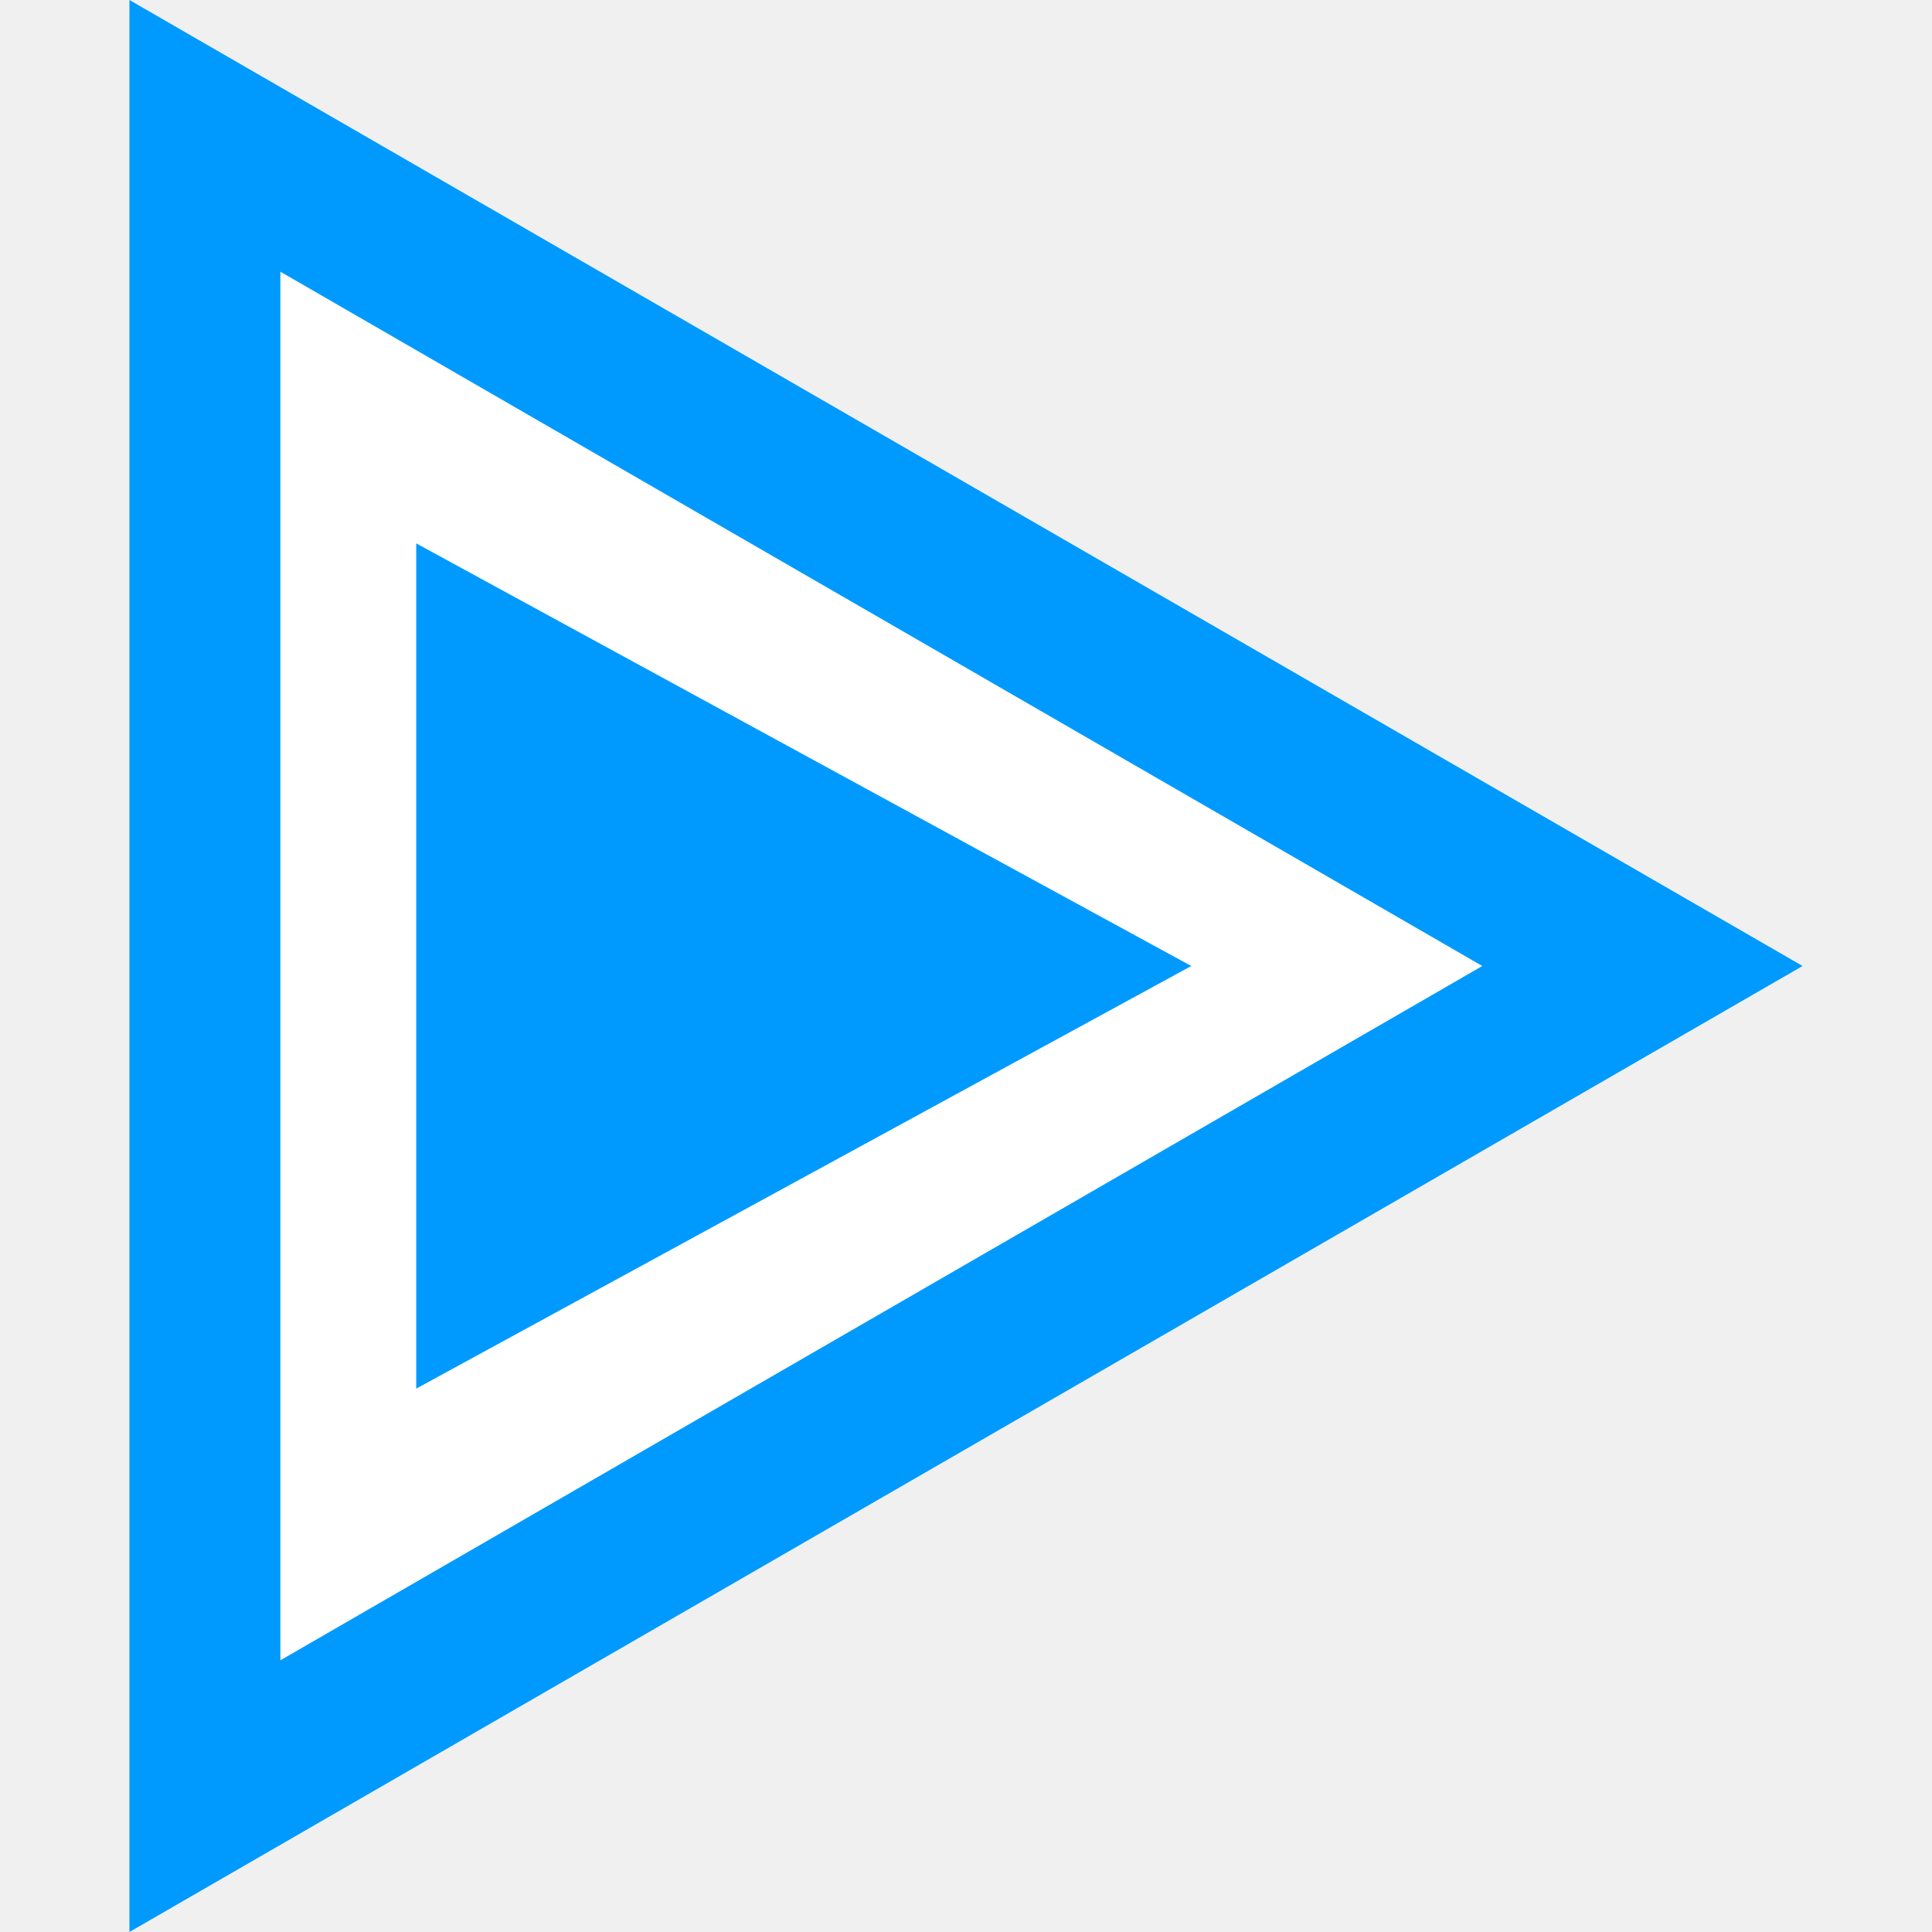
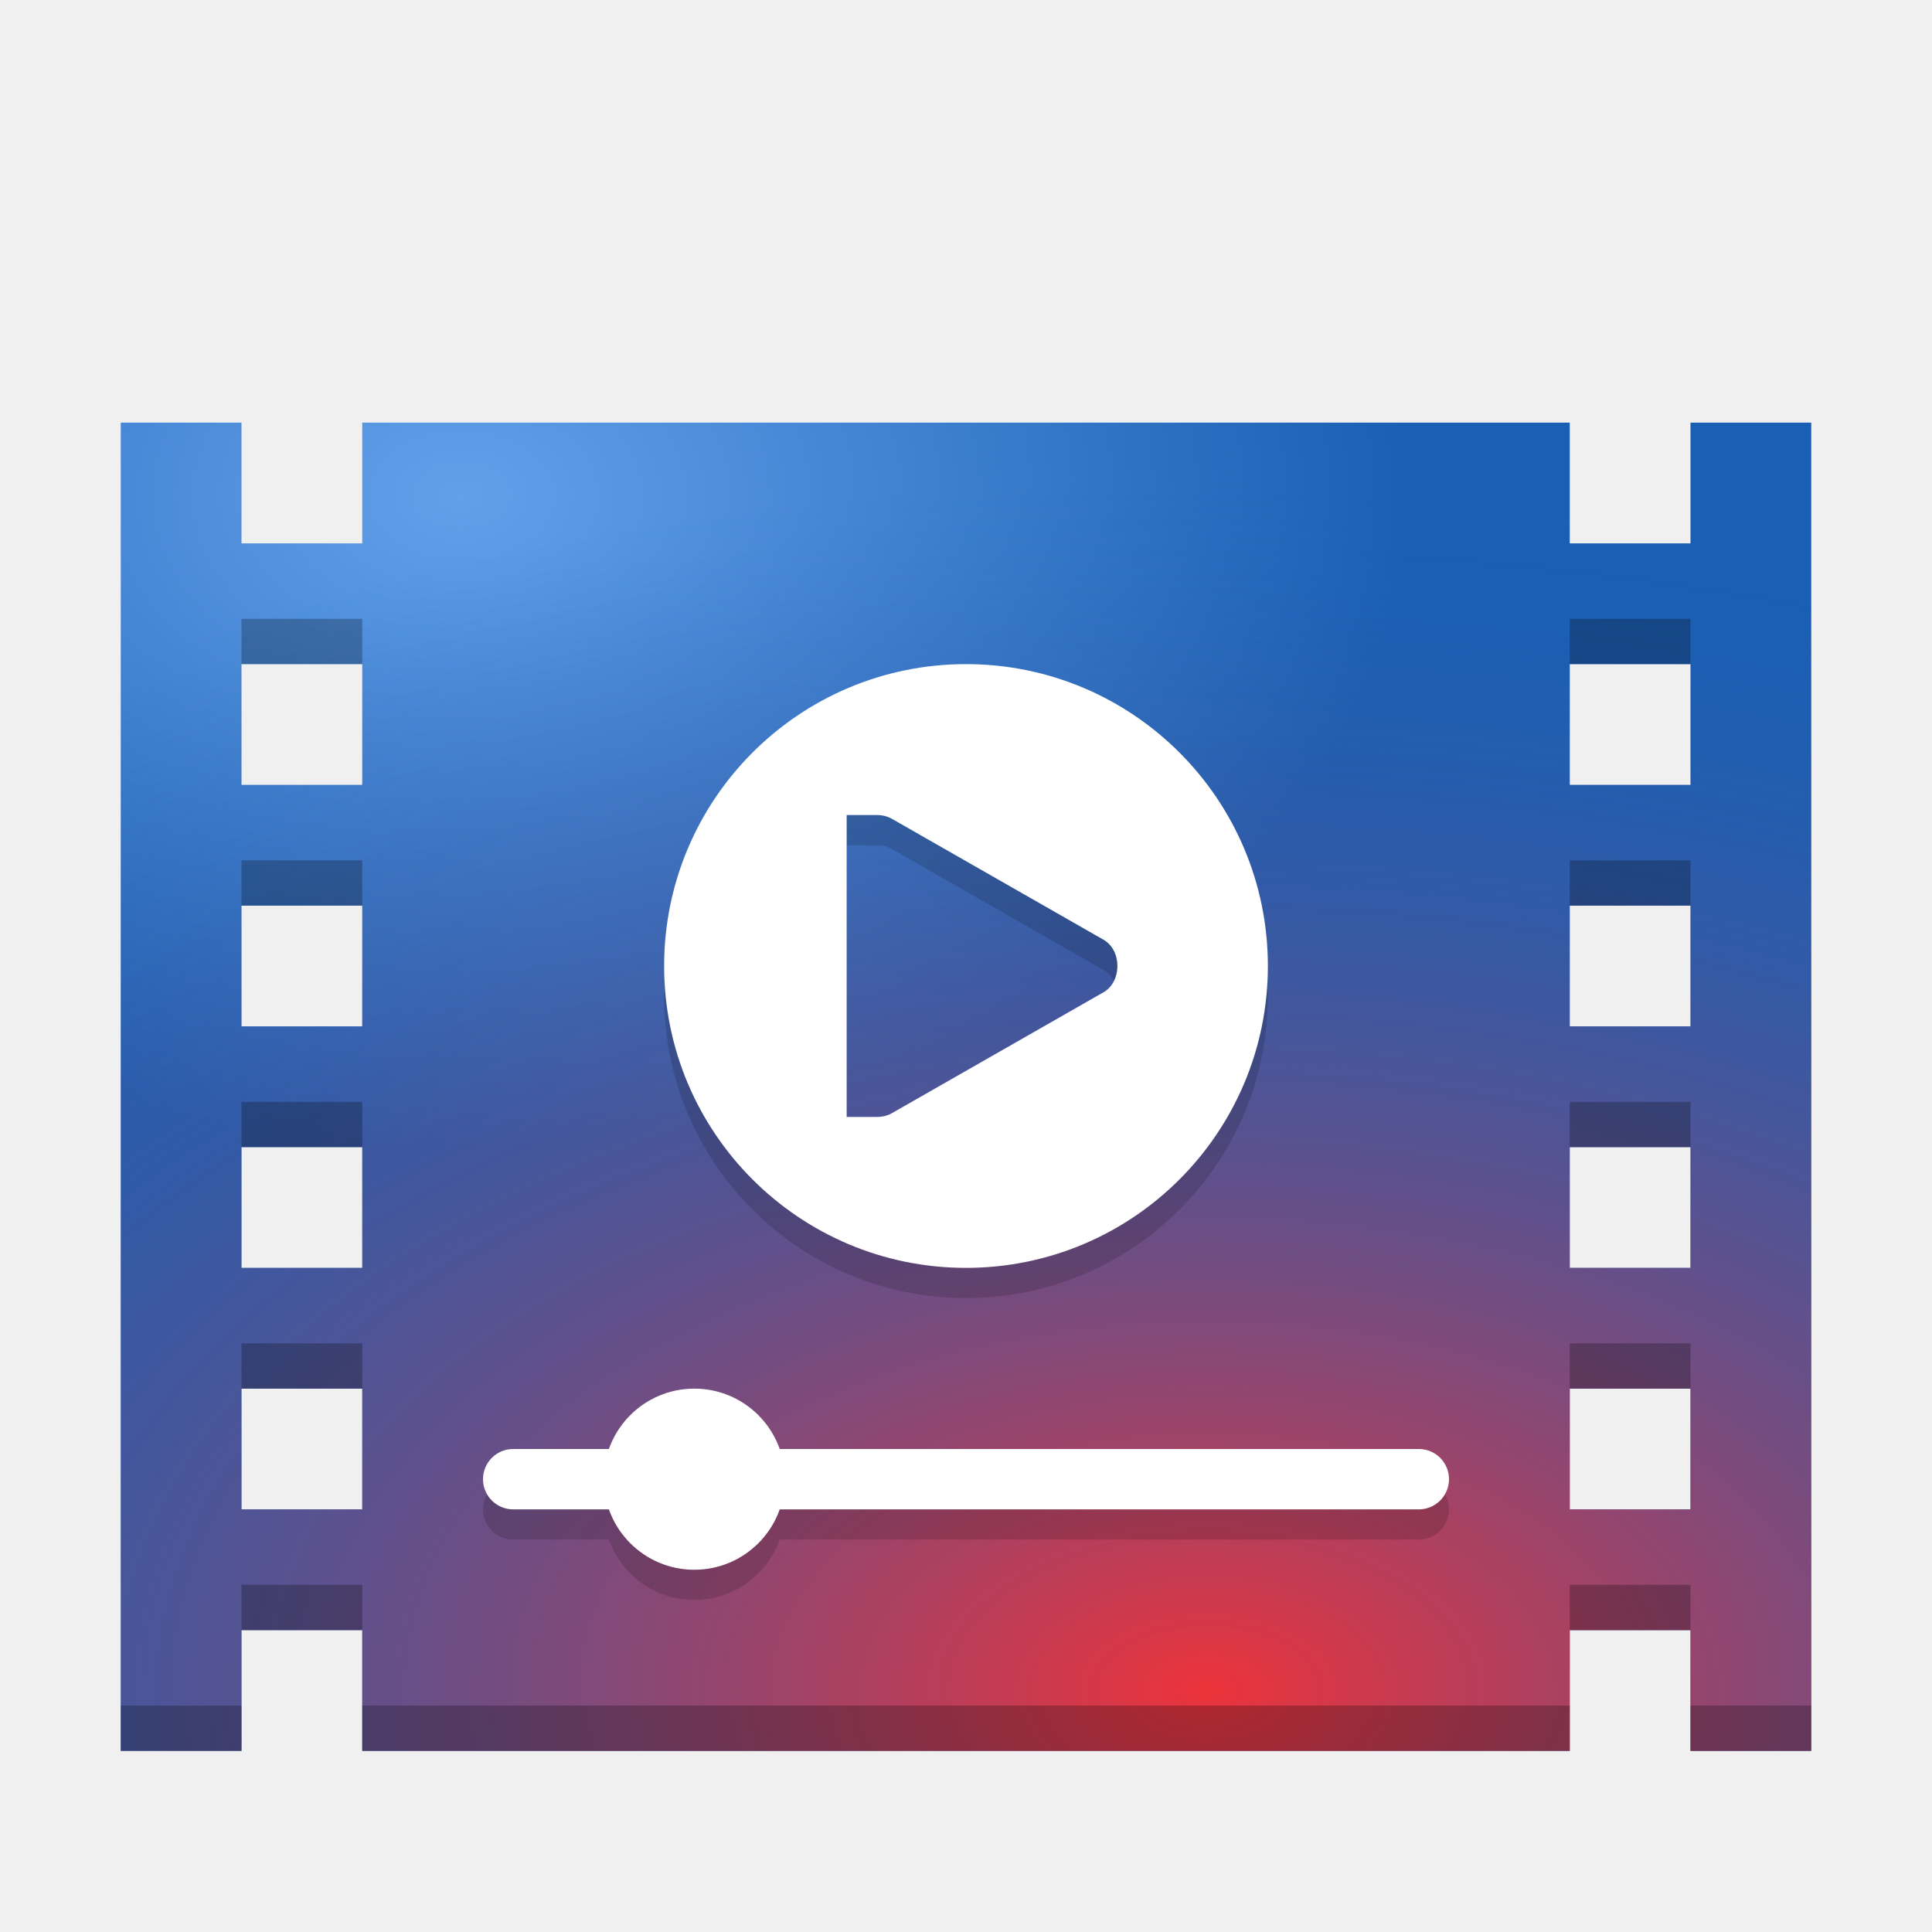
- <svg xmlns="http://www.w3.org/2000/svg" height="128" width="128" version="1.1">
-   <g transform="translate(8.575,0)">
-     <path d="M 0,0 V 128 L 110.85,64 Z" fill="#009aff" />
-     <path d="M 10,18 V 110 L 89.63,64 Z" fill="#fff" />
-     <path d="M 19,36 V 92 L 70.35,64 Z" fill="#009aff" />
+ <svg xmlns="http://www.w3.org/2000/svg" xmlns:xlink="http://www.w3.org/1999/xlink" viewBox="0 0 128 128" style="display:inline;enable-background:new" version="1.0" id="svg11300" height="128" width="128">
+   <defs id="defs3">
+     <linearGradient id="linearGradient1965">
+       <stop style="stop-color:#62a0ea;stop-opacity:1" offset="0" id="stop1961" />
+       <stop style="stop-color:#1a5fb4;stop-opacity:1" offset="1" id="stop1963" />
+     </linearGradient>
+     <linearGradient id="linearGradient1959">
+       <stop style="stop-color:#ed333b;stop-opacity:1" offset="0" id="stop1955" />
+       <stop style="stop-color:#1a5fb4;stop-opacity:0" offset="1" id="stop1957" />
+     </linearGradient>
+     <radialGradient r="225" fy="-1136.126" fx="58.954" cy="-1136.126" cx="58.954" gradientTransform="matrix(0.2796372,0,0,0.1916709,14.08685,422.5906)" gradientUnits="userSpaceOnUse" id="radialGradient2319" xlink:href="#linearGradient1965" />
+     <radialGradient r="225" fy="-173.679" fx="312.747" cy="-173.679" cx="312.747" gradientTransform="matrix(0.6044444,0,0,0.3561938,-109.038,345.8633)" gradientUnits="userSpaceOnUse" id="radialGradient2282" xlink:href="#linearGradient1959" />
+   </defs>
+   <g transform="translate(0,-172)" style="display:inline" id="layer1">
+     <g style="display:inline" id="layer9">
+       <path id="rect1792-1-3" d="m 8,200 v 88 h 8 v -8 h 8 v 8 h 80 v -8 h 8 v 8 h 8 v -88 h -8 v 8 h -8 v -8 H 24 v 8 h -8 v -8 z m 8,16 h 8 v 8 h -8 z m 88,0 h 8 v 8 h -8 z m -88,16 h 8 v 8 h -8 z m 88,0 h 8 v 8 h -8 z m -88,16 h 8 v 8 h -8 z m 88,0 h 8 v 8 h -8 z m -88,16 h 8 v 8 h -8 z m 88,0 h 8 v 8 h -8 z" style="display:inline;opacity:1;vector-effect:none;fill:url(#radialGradient2319);fill-opacity:1;stroke:none;stroke-width:0.332;stroke-linecap:butt;stroke-linejoin:bevel;stroke-miterlimit:4;stroke-dasharray:0.332, 0.664;stroke-dashoffset:0;stroke-opacity:0.949;marker:none;marker-start:none;marker-mid:none;marker-end:none;paint-order:normal;enable-background:new" />
+       <path id="rect1794-0-6" d="m 8,200 v 88 h 8 v -8 h 8 v 8 h 80 v -8 h 8 v 8 h 8 v -88 h -8 v 8 h -8 v -8 H 24 v 8 h -8 v -8 z m 8,16 h 8 v 8 h -8 z m 88,0 h 8 v 8 h -8 z m -88,16 h 8 v 8 h -8 z m 88,0 h 8 v 8 h -8 z m -88,16 h 8 v 8 h -8 z m 88,0 h 8 v 8 h -8 z m -88,16 h 8 v 8 h -8 z m 88,0 h 8 v 8 h -8 z" style="display:inline;opacity:1;vector-effect:none;fill:url(#radialGradient2282);fill-opacity:1;stroke:none;stroke-width:0.332;stroke-linecap:butt;stroke-linejoin:bevel;stroke-miterlimit:4;stroke-dasharray:0.332, 0.664;stroke-dashoffset:0;stroke-opacity:0.949;marker:none;marker-start:none;marker-mid:none;marker-end:none;paint-order:normal;enable-background:new" />
+       <path id="path2574-9" d="m 64,218 a 20,20 0 0 0 -20,20 20,20 0 0 0 20,20 20,20 0 0 0 20,-20 20,20 0 0 0 -20,-20 z m -7.906,10 h 1.812 0.188 c 0.35,-0.003 0.696,0.077 1,0.25 l 14,8 c 0.621,0.344 0.938,1.047 0.938,1.75 0,0.703 -0.316,1.406 -0.938,1.75 l -14,8 c -0.304,0.172 -0.65,0.252 -1,0.25 h -0.188 -1.812 z" style="display:inline;opacity:0.15;vector-effect:none;fill:#000000;fill-opacity:1;stroke:none;stroke-width:0.332;stroke-linecap:butt;stroke-linejoin:bevel;stroke-miterlimit:4;stroke-dasharray:0.332, 0.664;stroke-dashoffset:0;stroke-opacity:0.949;marker:none;marker-start:none;marker-mid:none;marker-end:none;paint-order:normal;enable-background:new" />
+       <g transform="translate(-9e-7,8)" style="display:inline;fill:#ffffff;enable-background:new" id="g2594">
+         <path style="opacity:1;vector-effect:none;fill:#ffffff;fill-opacity:1;stroke:none;stroke-width:0.332;stroke-linecap:butt;stroke-linejoin:bevel;stroke-miterlimit:4;stroke-dasharray:0.332, 0.664;stroke-dashoffset:0;stroke-opacity:0.949;marker:none;marker-start:none;marker-mid:none;marker-end:none;paint-order:normal" d="m 64,208 a 20,20 0 0 0 -20,20 20,20 0 0 0 20,20 20,20 0 0 0 20,-20 20,20 0 0 0 -20,-20 z m -7.906,10 h 1.812 0.188 c 0.35,-0.003 0.696,0.077 1,0.25 l 14,8 c 0.621,0.344 0.938,1.047 0.938,1.75 0,0.703 -0.316,1.406 -0.938,1.75 l -14,8 c -0.304,0.172 -0.65,0.252 -1,0.25 h -0.188 -1.812 z" id="path2574" />
+       </g>
+       <g transform="translate(-9e-7,10)" style="display:inline;opacity:0.15;fill:#000000;enable-background:new" id="g2572">
+         <rect style="display:inline;opacity:1;vector-effect:none;fill:#000000;fill-opacity:1;stroke:none;stroke-width:0.332;stroke-linecap:butt;stroke-linejoin:bevel;stroke-miterlimit:4;stroke-dasharray:0.332, 0.664;stroke-dashoffset:0;stroke-opacity:0.949;marker:none;marker-start:none;marker-mid:none;marker-end:none;paint-order:normal;enable-background:new" id="rect2327-2" width="64" height="4" x="32" y="260" rx="2" ry="2" />
+         <rect style="display:inline;opacity:1;vector-effect:none;fill:#000000;fill-opacity:1;stroke:none;stroke-width:0.249;stroke-linecap:butt;stroke-linejoin:bevel;stroke-miterlimit:4;stroke-dasharray:0.249, 0.498;stroke-dashoffset:0;stroke-opacity:0.949;marker:none;marker-start:none;marker-mid:none;marker-end:none;paint-order:normal;enable-background:new" id="rect2327-4-6" width="12" height="12" x="40" y="256" rx="6" ry="6" />
+       </g>
+       <g transform="translate(-9e-7,8)" id="g2719" style="display:inline;enable-background:new">
+         <rect style="opacity:1;vector-effect:none;fill:#ffffff;fill-opacity:1;stroke:none;stroke-width:0.332;stroke-linecap:butt;stroke-linejoin:bevel;stroke-miterlimit:4;stroke-dasharray:0.332, 0.664;stroke-dashoffset:0;stroke-opacity:0.949;marker:none;marker-start:none;marker-mid:none;marker-end:none;paint-order:normal" id="rect2327" width="64" height="4" x="32" y="260" rx="2" ry="2" />
+         <rect style="display:inline;opacity:1;vector-effect:none;fill:#ffffff;fill-opacity:1;stroke:none;stroke-width:0.249;stroke-linecap:butt;stroke-linejoin:bevel;stroke-miterlimit:4;stroke-dasharray:0.249, 0.498;stroke-dashoffset:0;stroke-opacity:0.949;marker:none;marker-start:none;marker-mid:none;marker-end:none;paint-order:normal;enable-background:new" id="rect2327-4" width="12" height="12" x="40" y="256" rx="6" ry="6" />
+       </g>
+       <path id="path1927" d="m 16,213 v 3 h 8 v -3 z m 88,0 v 3 h 8 v -3 z m -88,16 v 3 h 8 v -3 z m 88,0 v 3 h 8 v -3 z m -88,16 v 3 h 8 v -3 z m 88,0 v 3 h 8 v -3 z m -88,16 v 3 h 8 v -3 z m 88,0 v 3 h 8 v -3 z m -88,16 v 3 h 8 v -3 z m 88,0 v 3 h 8 v -3 z m -96,8 v 3 h 8 v -3 z m 16,0 v 3 h 80 v -3 z m 88,0 v 3 h 8 v -3 z" style="display:inline;opacity:0.25;vector-effect:none;fill:#000000;fill-opacity:1;stroke:none;stroke-width:0.332;stroke-linecap:butt;stroke-linejoin:bevel;stroke-miterlimit:4;stroke-dasharray:0.332, 0.664;stroke-dashoffset:0;stroke-opacity:0.949;marker:none;marker-start:none;marker-mid:none;marker-end:none;paint-order:normal;enable-background:new" />
+     </g>
  </g>
</svg>
